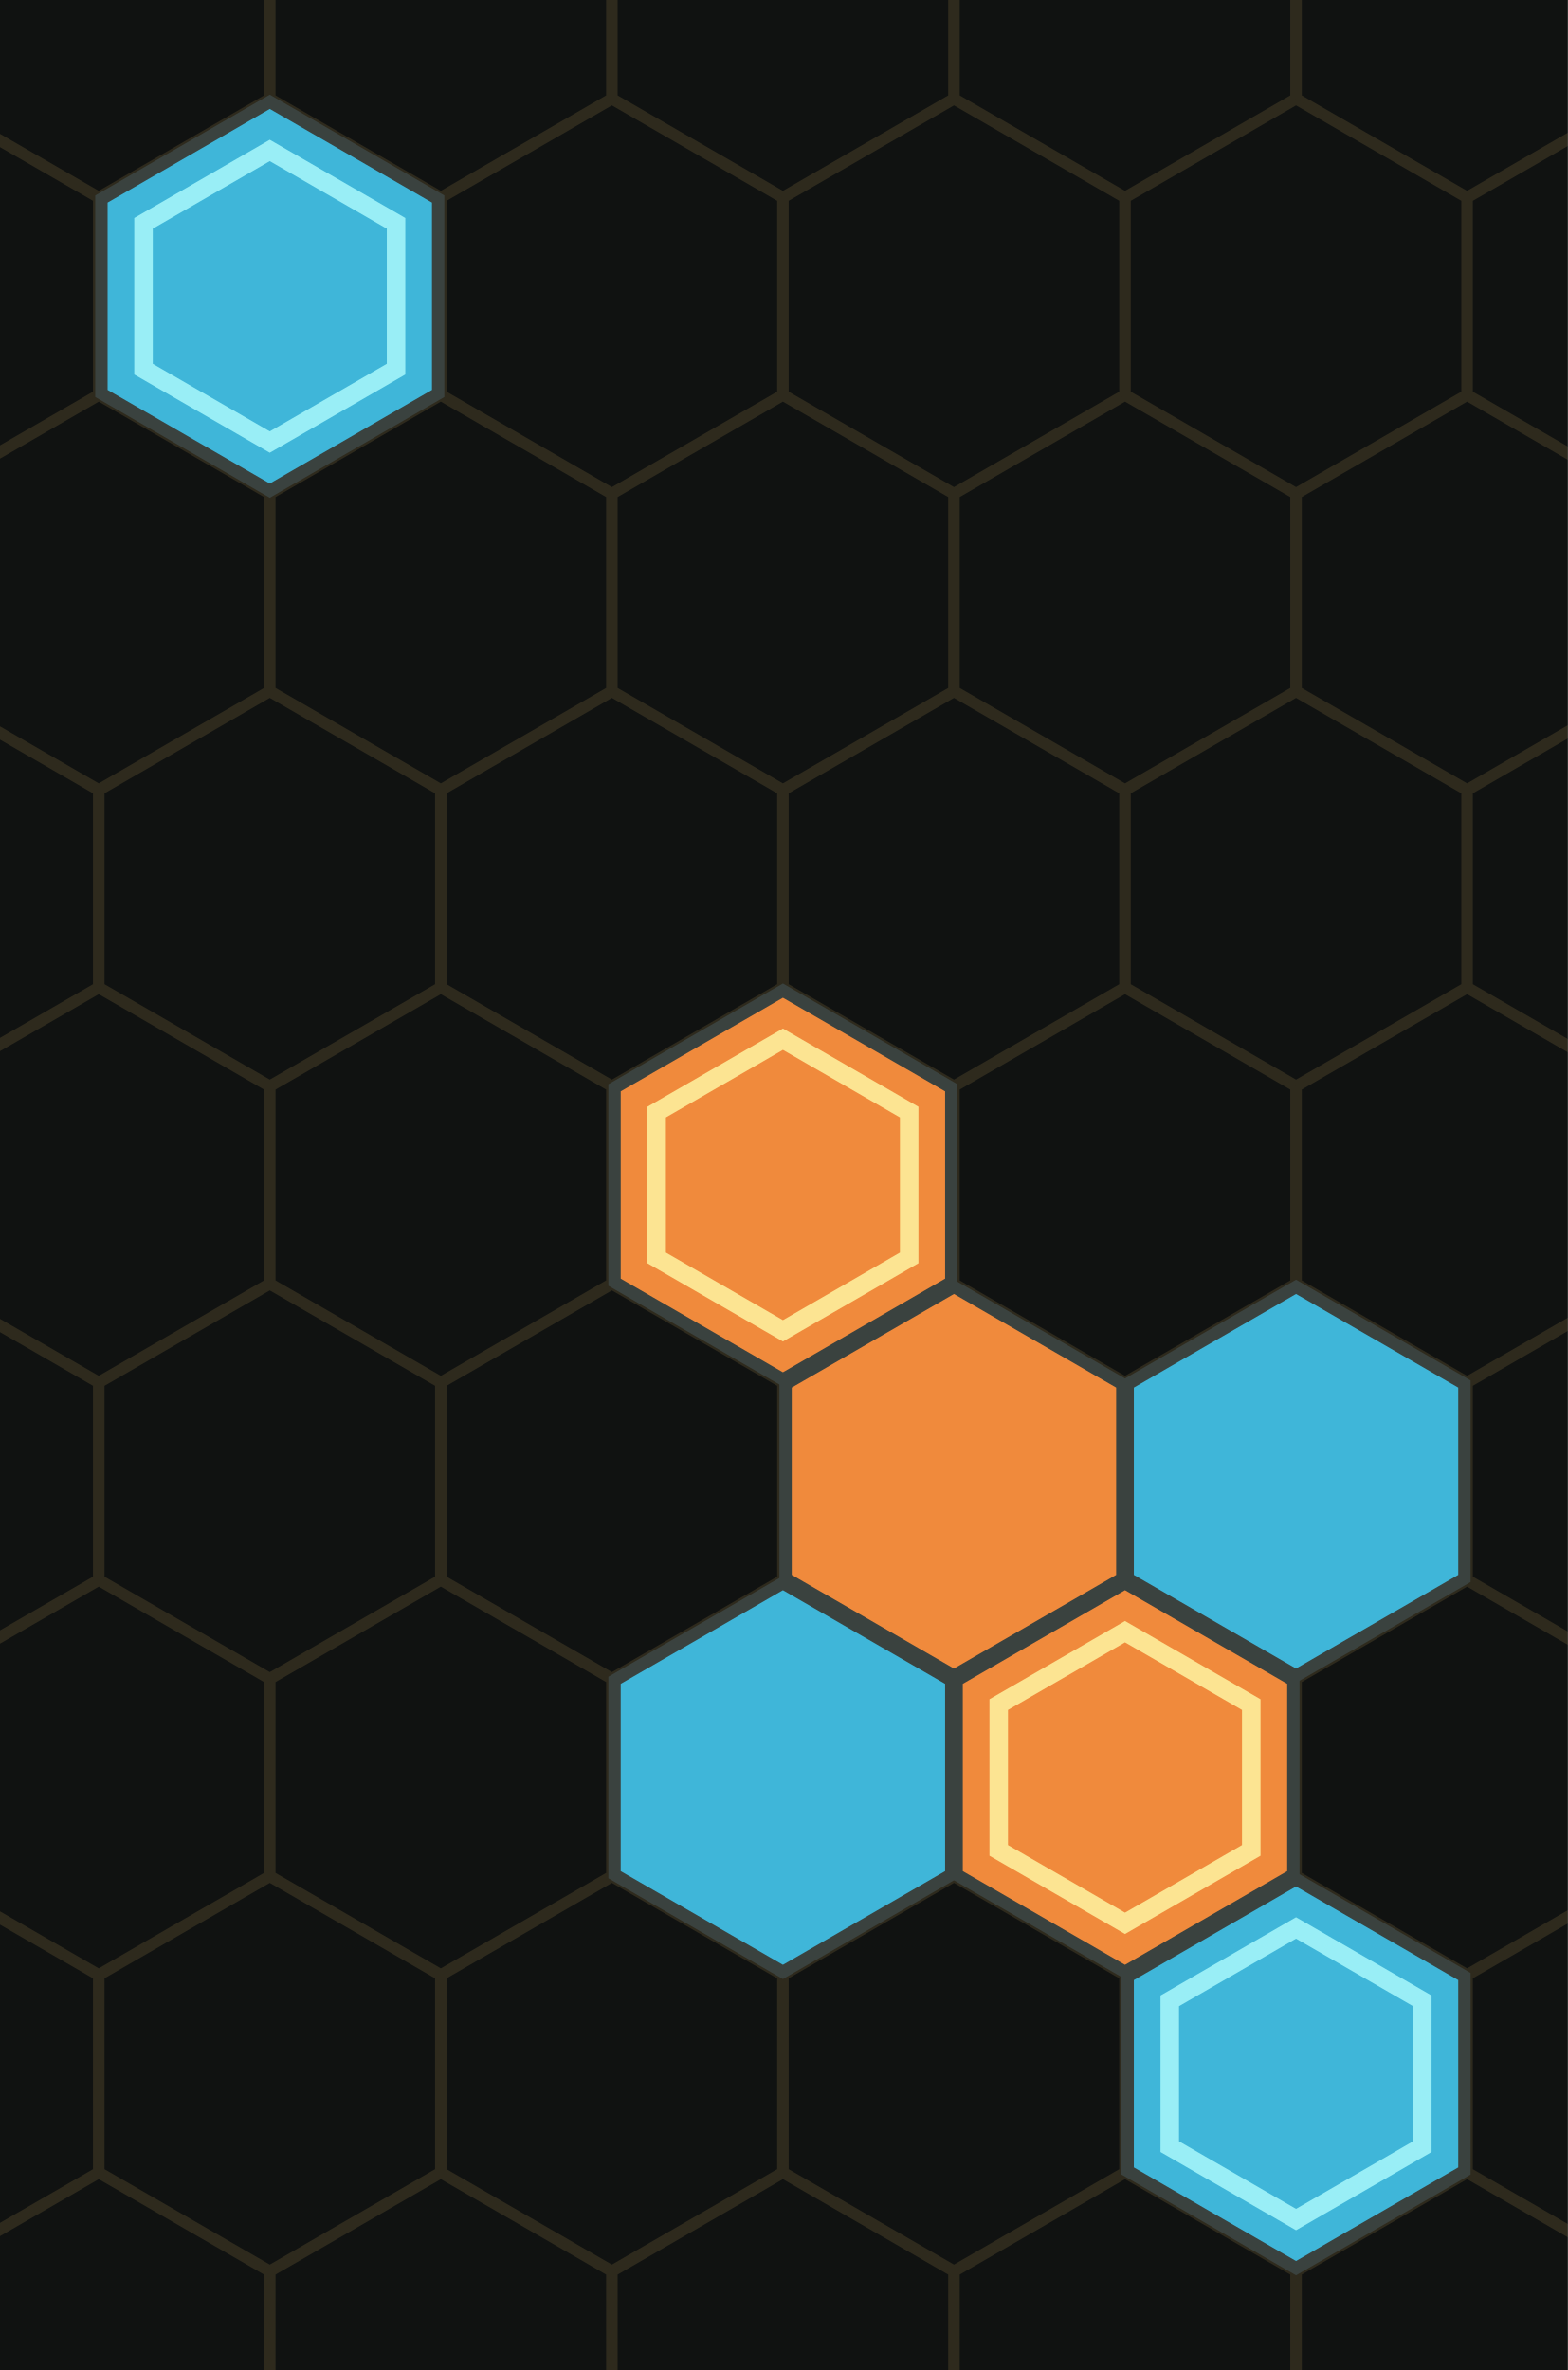
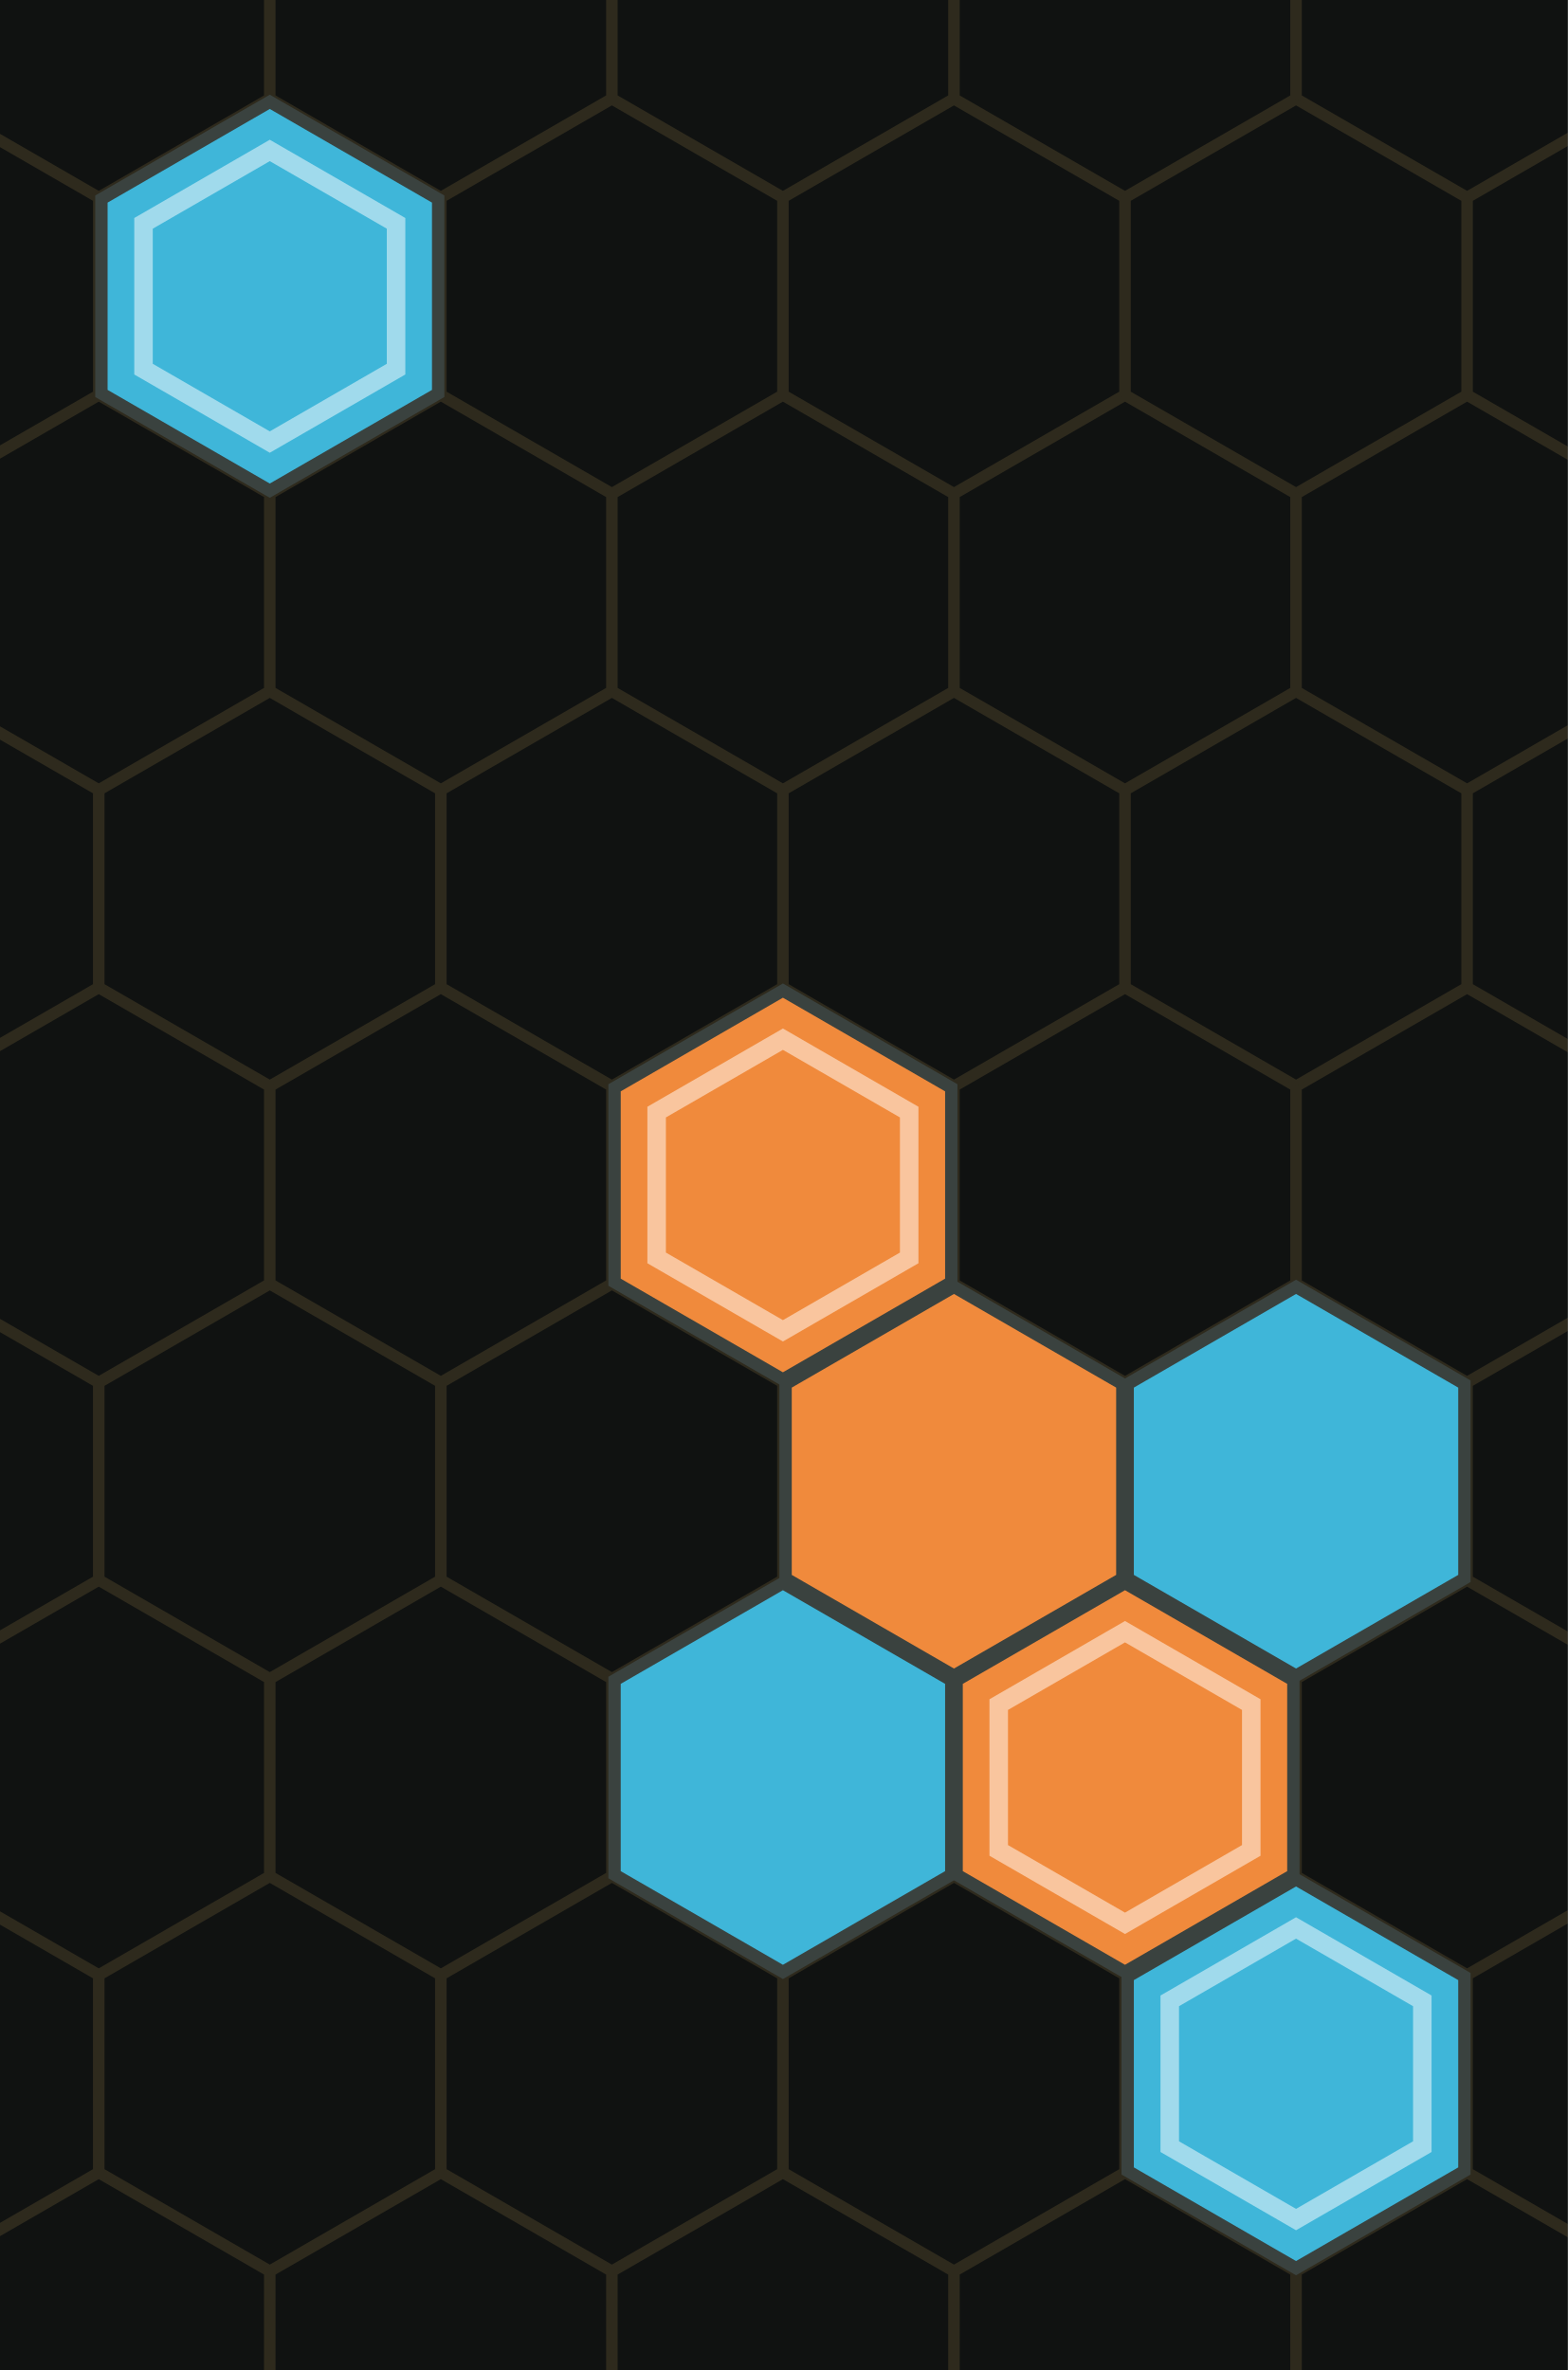
<svg xmlns="http://www.w3.org/2000/svg" viewBox="-309.128 -480.0 508 768">
  <rect x="-309.128" y="-480.0" width="100%" height="100%" fill="rgba(13, 15, 14, 1.0)" />
  <defs>
    <mask x="-309.128" y="-480.0" width="100%" height="100%" id="full-mask" mask-type="luminance" maskUnits="userSpaceOnUse">
      <rect x="-309.128" y="-480.0" width="100%" height="100%" fill="rgba(255, 255, 255, 1.0)" />
    </mask>
    <mask x="-309.128" y="-480.0" width="100%" height="100%" id="text-mask" mask-type="luminance" maskUnits="userSpaceOnUse">
      <rect x="-309.128" y="-480.0" width="100%" height="100%" fill="rgba(255, 255, 255, 1.0)" />
    </mask>
  </defs>
  <g mask="url(#full-mask)">
    <polygon points="-277.994,160.5 -277.994,223.5 -332.554,255.0 -387.113,223.5 -387.113,160.5 -332.554,129.0" fill="rgba(16, 18, 17, 1.0)" stroke="rgba(46, 42, 29, 1.0)" stroke-width="2.0" />
    <polygon points="-222.569,256.5 -222.569,319.5 -277.128,351.0 -331.688,319.5 -331.688,256.5 -277.128,225.0" fill="rgba(16, 18, 17, 1.0)" stroke="rgba(46, 42, 29, 1.0)" stroke-width="2.0" />
    <polygon points="-277.994,-31.5 -277.994,31.5 -332.554,63.0 -387.113,31.5 -387.113,-31.5 -332.554,-63.0" fill="rgba(16, 18, 17, 1.0)" stroke="rgba(46, 42, 29, 1.0)" stroke-width="2.0" />
    <polygon points="-222.569,64.5 -222.569,127.5 -277.128,159.0 -331.688,127.5 -331.688,64.5 -277.128,33.0" fill="rgba(16, 18, 17, 1.0)" stroke="rgba(46, 42, 29, 1.0)" stroke-width="2.0" />
    <polygon points="-167.143,160.5 -167.143,223.5 -221.703,255.0 -276.262,223.5 -276.262,160.5 -221.703,129.0" fill="rgba(16, 18, 17, 1.0)" stroke="rgba(46, 42, 29, 1.0)" stroke-width="2.0" />
    <polygon points="-111.717,256.5 -111.717,319.5 -166.277,351.0 -220.836,319.5 -220.836,256.5 -166.277,225.0" fill="rgba(16, 18, 17, 1.0)" stroke="rgba(46, 42, 29, 1.0)" stroke-width="2.0" />
    <polygon points="-277.994,-223.5 -277.994,-160.5 -332.554,-129.0 -387.113,-160.5 -387.113,-223.5 -332.554,-255.0" fill="rgba(16, 18, 17, 1.0)" stroke="rgba(46, 42, 29, 1.0)" stroke-width="2.0" />
    <polygon points="-222.569,-127.5 -222.569,-64.5 -277.128,-33.0 -331.688,-64.5 -331.688,-127.5 -277.128,-159.0" fill="rgba(16, 18, 17, 1.0)" stroke="rgba(46, 42, 29, 1.0)" stroke-width="2.0" />
    <polygon points="-167.143,-31.5 -167.143,31.5 -221.703,63.0 -276.262,31.5 -276.262,-31.5 -221.703,-63.0" fill="rgba(16, 18, 17, 1.0)" stroke="rgba(46, 42, 29, 1.0)" stroke-width="2.0" />
    <polygon points="-111.717,64.5 -111.717,127.5 -166.277,159.0 -220.836,127.5 -220.836,64.5 -166.277,33.0" fill="rgba(16, 18, 17, 1.0)" stroke="rgba(46, 42, 29, 1.0)" stroke-width="2.0" />
    <polygon points="-56.292,160.5 -56.292,223.5 -110.851,255.0 -165.411,223.5 -165.411,160.5 -110.851,129.0" fill="rgba(16, 18, 17, 1.0)" stroke="rgba(46, 42, 29, 1.0)" stroke-width="2.0" />
    <polygon points="-0.866,256.5 -0.866,319.5 -55.426,351.0 -109.985,319.5 -109.985,256.5 -55.426,225.0" fill="rgba(16, 18, 17, 1.0)" stroke="rgba(46, 42, 29, 1.0)" stroke-width="2.0" />
    <polygon points="-277.994,-415.5 -277.994,-352.5 -332.554,-321.0 -387.113,-352.5 -387.113,-415.5 -332.554,-447.0" fill="rgba(16, 18, 17, 1.0)" stroke="rgba(46, 42, 29, 1.0)" stroke-width="2.0" />
    <polygon points="-222.569,-319.5 -222.569,-256.5 -277.128,-225.0 -331.688,-256.5 -331.688,-319.5 -277.128,-351.0" fill="rgba(16, 18, 17, 1.0)" stroke="rgba(46, 42, 29, 1.0)" stroke-width="2.0" />
    <polygon points="-167.143,-223.5 -167.143,-160.5 -221.703,-129.0 -276.262,-160.5 -276.262,-223.5 -221.703,-255.0" fill="rgba(16, 18, 17, 1.0)" stroke="rgba(46, 42, 29, 1.0)" stroke-width="2.0" />
    <polygon points="-111.717,-127.5 -111.717,-64.5 -166.277,-33.0 -220.836,-64.5 -220.836,-127.5 -166.277,-159.0" fill="rgba(16, 18, 17, 1.0)" stroke="rgba(46, 42, 29, 1.0)" stroke-width="2.0" />
    <polygon points="-56.292,-31.5 -56.292,31.5 -110.851,63.0 -165.411,31.5 -165.411,-31.5 -110.851,-63.0" fill="rgba(16, 18, 17, 1.0)" stroke="rgba(46, 42, 29, 1.0)" stroke-width="2.0" />
    <polygon points="-0.866,64.5 -0.866,127.5 -55.426,159.0 -109.985,127.5 -109.985,64.5 -55.426,33.0" fill="rgba(63, 182, 217, 1.0)" stroke="rgba(46, 42, 29, 1.0)" stroke-width="2.0" />
    <polygon points="54.56,160.5 54.56,223.5 3.857637417314163E-15,255.0 -54.56,223.5 -54.56,160.5 -1.1572912251942487E-14,129.0" fill="rgba(16, 18, 17, 1.0)" stroke="rgba(46, 42, 29, 1.0)" stroke-width="2.0" />
    <polygon points="109.985,256.5 109.985,319.5 55.426,351.0 0.866,319.5 0.866,256.5 55.426,225.0" fill="rgba(16, 18, 17, 1.0)" stroke="rgba(46, 42, 29, 1.0)" stroke-width="2.0" />
    <polygon points="-222.569,-511.5 -222.569,-448.5 -277.128,-417.0 -331.688,-448.5 -331.688,-511.5 -277.128,-543.0" fill="rgba(16, 18, 17, 1.0)" stroke="rgba(46, 42, 29, 1.0)" stroke-width="2.0" />
    <polygon points="-167.143,-415.5 -167.143,-352.5 -221.703,-321.0 -276.262,-352.5 -276.262,-415.5 -221.703,-447.0" fill="rgba(63, 182, 217, 1.0)" stroke="rgba(46, 42, 29, 1.0)" stroke-width="2.0" />
-     <polygon points="-180.783,-407.625 -180.783,-360.375 -221.703,-336.75 -262.622,-360.375 -262.622,-407.625 -221.703,-431.25" fill="rgba(0, 0, 0, 0.0)" stroke="rgba(179, 255, 255, 0.769)" stroke-width="6.0" />
+     <polygon points="-180.783,-407.625 -180.783,-360.375 -221.703,-336.75 -262.622,-360.375 -262.622,-407.625 -221.703,-431.25" fill="rgba(0, 0, 0, 0.0)" stroke="rgba(188, 229, 242, 0.769)" stroke-width="6.0" />
    <polygon points="-111.717,-319.5 -111.717,-256.5 -166.277,-225.0 -220.836,-256.5 -220.836,-319.5 -166.277,-351.0" fill="rgba(16, 18, 17, 1.0)" stroke="rgba(46, 42, 29, 1.0)" stroke-width="2.0" />
    <polygon points="-56.292,-223.5 -56.292,-160.5 -110.851,-129.0 -165.411,-160.5 -165.411,-223.5 -110.851,-255.0" fill="rgba(16, 18, 17, 1.0)" stroke="rgba(46, 42, 29, 1.0)" stroke-width="2.0" />
    <polygon points="-0.866,-127.5 -0.866,-64.5 -55.426,-33.0 -109.985,-64.5 -109.985,-127.5 -55.426,-159.0" fill="rgba(240, 138, 60, 1.0)" stroke="rgba(46, 42, 29, 1.0)" stroke-width="2.0" />
-     <polygon points="-14.506,-119.625 -14.506,-72.375 -55.426,-48.75 -96.345,-72.375 -96.345,-119.625 -55.426,-143.25" fill="rgba(0, 0, 0, 0.0)" stroke="rgba(255, 255, 171, 0.769)" stroke-width="6.0" />
+     <polygon points="-14.506,-119.625 -14.506,-72.375 -55.426,-48.75 -96.345,-72.375 -96.345,-119.625 -55.426,-143.25" fill="rgba(0, 0, 0, 0.0)" stroke="rgba(250, 214, 187, 0.769)" stroke-width="6.0" />
    <polygon points="54.56,-31.5 54.56,31.5 3.857637417314163E-15,63.0 -54.56,31.5 -54.56,-31.5 -1.1572912251942487E-14,-63.0" fill="rgba(240, 138, 60, 1.0)" stroke="rgba(46, 42, 29, 1.0)" stroke-width="2.0" />
    <polygon points="109.985,64.5 109.985,127.5 55.426,159.0 0.866,127.5 0.866,64.5 55.426,33.0" fill="rgba(240, 138, 60, 1.0)" stroke="rgba(46, 42, 29, 1.0)" stroke-width="2.0" />
-     <polygon points="96.345,72.375 96.345,119.625 55.426,143.25 14.506,119.625 14.506,72.375 55.426,48.75" fill="rgba(0, 0, 0, 0.0)" stroke="rgba(255, 255, 171, 0.769)" stroke-width="6.0" />
+     <polygon points="96.345,72.375 96.345,119.625 55.426,143.25 14.506,119.625 14.506,72.375 55.426,48.75" fill="rgba(0, 0, 0, 0.0)" stroke="rgba(250, 214, 187, 0.769)" stroke-width="6.0" />
    <polygon points="165.411,160.5 165.411,223.5 110.851,255.0 56.292,223.5 56.292,160.5 110.851,129.0" fill="rgba(63, 182, 217, 1.0)" stroke="rgba(46, 42, 29, 1.0)" stroke-width="2.0" />
-     <polygon points="151.771,168.375 151.771,215.625 110.851,239.25 69.932,215.625 69.932,168.375 110.851,144.75" fill="rgba(0, 0, 0, 0.0)" stroke="rgba(179, 255, 255, 0.769)" stroke-width="6.0" />
+     <polygon points="151.771,168.375 151.771,215.625 110.851,239.25 69.932,215.625 69.932,168.375 110.851,144.75" fill="rgba(0, 0, 0, 0.0)" stroke="rgba(188, 229, 242, 0.769)" stroke-width="6.0" />
    <polygon points="220.836,256.5 220.836,319.5 166.277,351.0 111.717,319.5 111.717,256.5 166.277,225.0" fill="rgba(16, 18, 17, 1.0)" stroke="rgba(46, 42, 29, 1.0)" stroke-width="2.0" />
    <polygon points="-111.717,-511.5 -111.717,-448.5 -166.277,-417.0 -220.836,-448.5 -220.836,-511.5 -166.277,-543.0" fill="rgba(16, 18, 17, 1.0)" stroke="rgba(46, 42, 29, 1.0)" stroke-width="2.0" />
    <polygon points="-56.292,-415.5 -56.292,-352.5 -110.851,-321.0 -165.411,-352.5 -165.411,-415.5 -110.851,-447.0" fill="rgba(16, 18, 17, 1.0)" stroke="rgba(46, 42, 29, 1.0)" stroke-width="2.0" />
    <polygon points="-0.866,-319.5 -0.866,-256.5 -55.426,-225.0 -109.985,-256.5 -109.985,-319.5 -55.426,-351.0" fill="rgba(16, 18, 17, 1.0)" stroke="rgba(46, 42, 29, 1.0)" stroke-width="2.0" />
    <polygon points="54.56,-223.5 54.56,-160.5 3.857637417314163E-15,-129.0 -54.56,-160.5 -54.56,-223.5 -1.1572912251942487E-14,-255.0" fill="rgba(16, 18, 17, 1.0)" stroke="rgba(46, 42, 29, 1.0)" stroke-width="2.0" />
    <polygon points="109.985,-127.5 109.985,-64.5 55.426,-33.0 0.866,-64.5 0.866,-127.5 55.426,-159.0" fill="rgba(16, 18, 17, 1.0)" stroke="rgba(46, 42, 29, 1.0)" stroke-width="2.0" />
    <polygon points="165.411,-31.5 165.411,31.5 110.851,63.0 56.292,31.5 56.292,-31.5 110.851,-63.0" fill="rgba(63, 182, 217, 1.0)" stroke="rgba(46, 42, 29, 1.0)" stroke-width="2.0" />
    <polygon points="220.836,64.5 220.836,127.5 166.277,159.0 111.717,127.5 111.717,64.5 166.277,33.0" fill="rgba(16, 18, 17, 1.0)" stroke="rgba(46, 42, 29, 1.0)" stroke-width="2.0" />
    <polygon points="276.262,160.5 276.262,223.5 221.703,255.0 167.143,223.5 167.143,160.5 221.703,129.0" fill="rgba(16, 18, 17, 1.0)" stroke="rgba(46, 42, 29, 1.0)" stroke-width="2.0" />
    <polygon points="-0.866,-511.5 -0.866,-448.5 -55.426,-417.0 -109.985,-448.5 -109.985,-511.5 -55.426,-543.0" fill="rgba(16, 18, 17, 1.0)" stroke="rgba(46, 42, 29, 1.0)" stroke-width="2.0" />
    <polygon points="54.56,-415.5 54.56,-352.5 3.857637417314163E-15,-321.0 -54.56,-352.5 -54.56,-415.5 -1.1572912251942487E-14,-447.0" fill="rgba(16, 18, 17, 1.0)" stroke="rgba(46, 42, 29, 1.0)" stroke-width="2.0" />
    <polygon points="109.985,-319.5 109.985,-256.5 55.426,-225.0 0.866,-256.5 0.866,-319.5 55.426,-351.0" fill="rgba(16, 18, 17, 1.0)" stroke="rgba(46, 42, 29, 1.0)" stroke-width="2.0" />
    <polygon points="165.411,-223.5 165.411,-160.5 110.851,-129.0 56.292,-160.5 56.292,-223.5 110.851,-255.0" fill="rgba(16, 18, 17, 1.0)" stroke="rgba(46, 42, 29, 1.0)" stroke-width="2.0" />
    <polygon points="220.836,-127.5 220.836,-64.5 166.277,-33.0 111.717,-64.5 111.717,-127.5 166.277,-159.0" fill="rgba(16, 18, 17, 1.0)" stroke="rgba(46, 42, 29, 1.0)" stroke-width="2.0" />
    <polygon points="276.262,-31.5 276.262,31.5 221.703,63.0 167.143,31.5 167.143,-31.5 221.703,-63.0" fill="rgba(16, 18, 17, 1.0)" stroke="rgba(46, 42, 29, 1.0)" stroke-width="2.0" />
    <polygon points="109.985,-511.5 109.985,-448.5 55.426,-417.0 0.866,-448.5 0.866,-511.5 55.426,-543.0" fill="rgba(16, 18, 17, 1.0)" stroke="rgba(46, 42, 29, 1.0)" stroke-width="2.0" />
    <polygon points="165.411,-415.5 165.411,-352.5 110.851,-321.0 56.292,-352.5 56.292,-415.5 110.851,-447.0" fill="rgba(16, 18, 17, 1.0)" stroke="rgba(46, 42, 29, 1.0)" stroke-width="2.0" />
    <polygon points="220.836,-319.5 220.836,-256.5 166.277,-225.0 111.717,-256.5 111.717,-319.5 166.277,-351.0" fill="rgba(16, 18, 17, 1.0)" stroke="rgba(46, 42, 29, 1.0)" stroke-width="2.0" />
    <polygon points="276.262,-223.5 276.262,-160.5 221.703,-129.0 167.143,-160.5 167.143,-223.5 221.703,-255.0" fill="rgba(16, 18, 17, 1.0)" stroke="rgba(46, 42, 29, 1.0)" stroke-width="2.0" />
    <polygon points="220.836,-511.5 220.836,-448.5 166.277,-417.0 111.717,-448.5 111.717,-511.5 166.277,-543.0" fill="rgba(16, 18, 17, 1.0)" stroke="rgba(46, 42, 29, 1.0)" stroke-width="2.0" />
    <polygon points="276.262,-415.5 276.262,-352.5 221.703,-321.0 167.143,-352.5 167.143,-415.5 221.703,-447.0" fill="rgba(16, 18, 17, 1.0)" stroke="rgba(46, 42, 29, 1.0)" stroke-width="2.0" />
    <polygon points="-0.866,64.5 -0.866,127.5 -55.426,159.0 -109.985,127.5 -109.985,64.5 -55.426,33.0" fill="rgba(0, 0, 0, 0.0)" stroke="rgba(58, 66, 63, 1.0)" stroke-width="4.0" />
    <polygon points="-167.143,-415.5 -167.143,-352.5 -221.703,-321.0 -276.262,-352.5 -276.262,-415.5 -221.703,-447.0" fill="rgba(0, 0, 0, 0.0)" stroke="rgba(58, 66, 63, 1.0)" stroke-width="4.0" />
    <polygon points="-0.866,-127.5 -0.866,-64.5 -55.426,-33.0 -109.985,-64.5 -109.985,-127.5 -55.426,-159.0" fill="rgba(0, 0, 0, 0.0)" stroke="rgba(58, 66, 63, 1.0)" stroke-width="4.0" />
    <polygon points="54.56,-31.5 54.56,31.5 3.857637417314163E-15,63.0 -54.56,31.5 -54.56,-31.5 -1.1572912251942487E-14,-63.0" fill="rgba(0, 0, 0, 0.0)" stroke="rgba(58, 66, 63, 1.0)" stroke-width="4.0" />
    <polygon points="109.985,64.5 109.985,127.5 55.426,159.0 0.866,127.5 0.866,64.5 55.426,33.0" fill="rgba(0, 0, 0, 0.0)" stroke="rgba(58, 66, 63, 1.0)" stroke-width="4.0" />
    <polygon points="165.411,160.5 165.411,223.5 110.851,255.0 56.292,223.5 56.292,160.5 110.851,129.0" fill="rgba(0, 0, 0, 0.0)" stroke="rgba(58, 66, 63, 1.0)" stroke-width="4.0" />
    <polygon points="165.411,-31.5 165.411,31.5 110.851,63.0 56.292,31.5 56.292,-31.5 110.851,-63.0" fill="rgba(0, 0, 0, 0.0)" stroke="rgba(58, 66, 63, 1.0)" stroke-width="4.0" />
  </g>
</svg>
